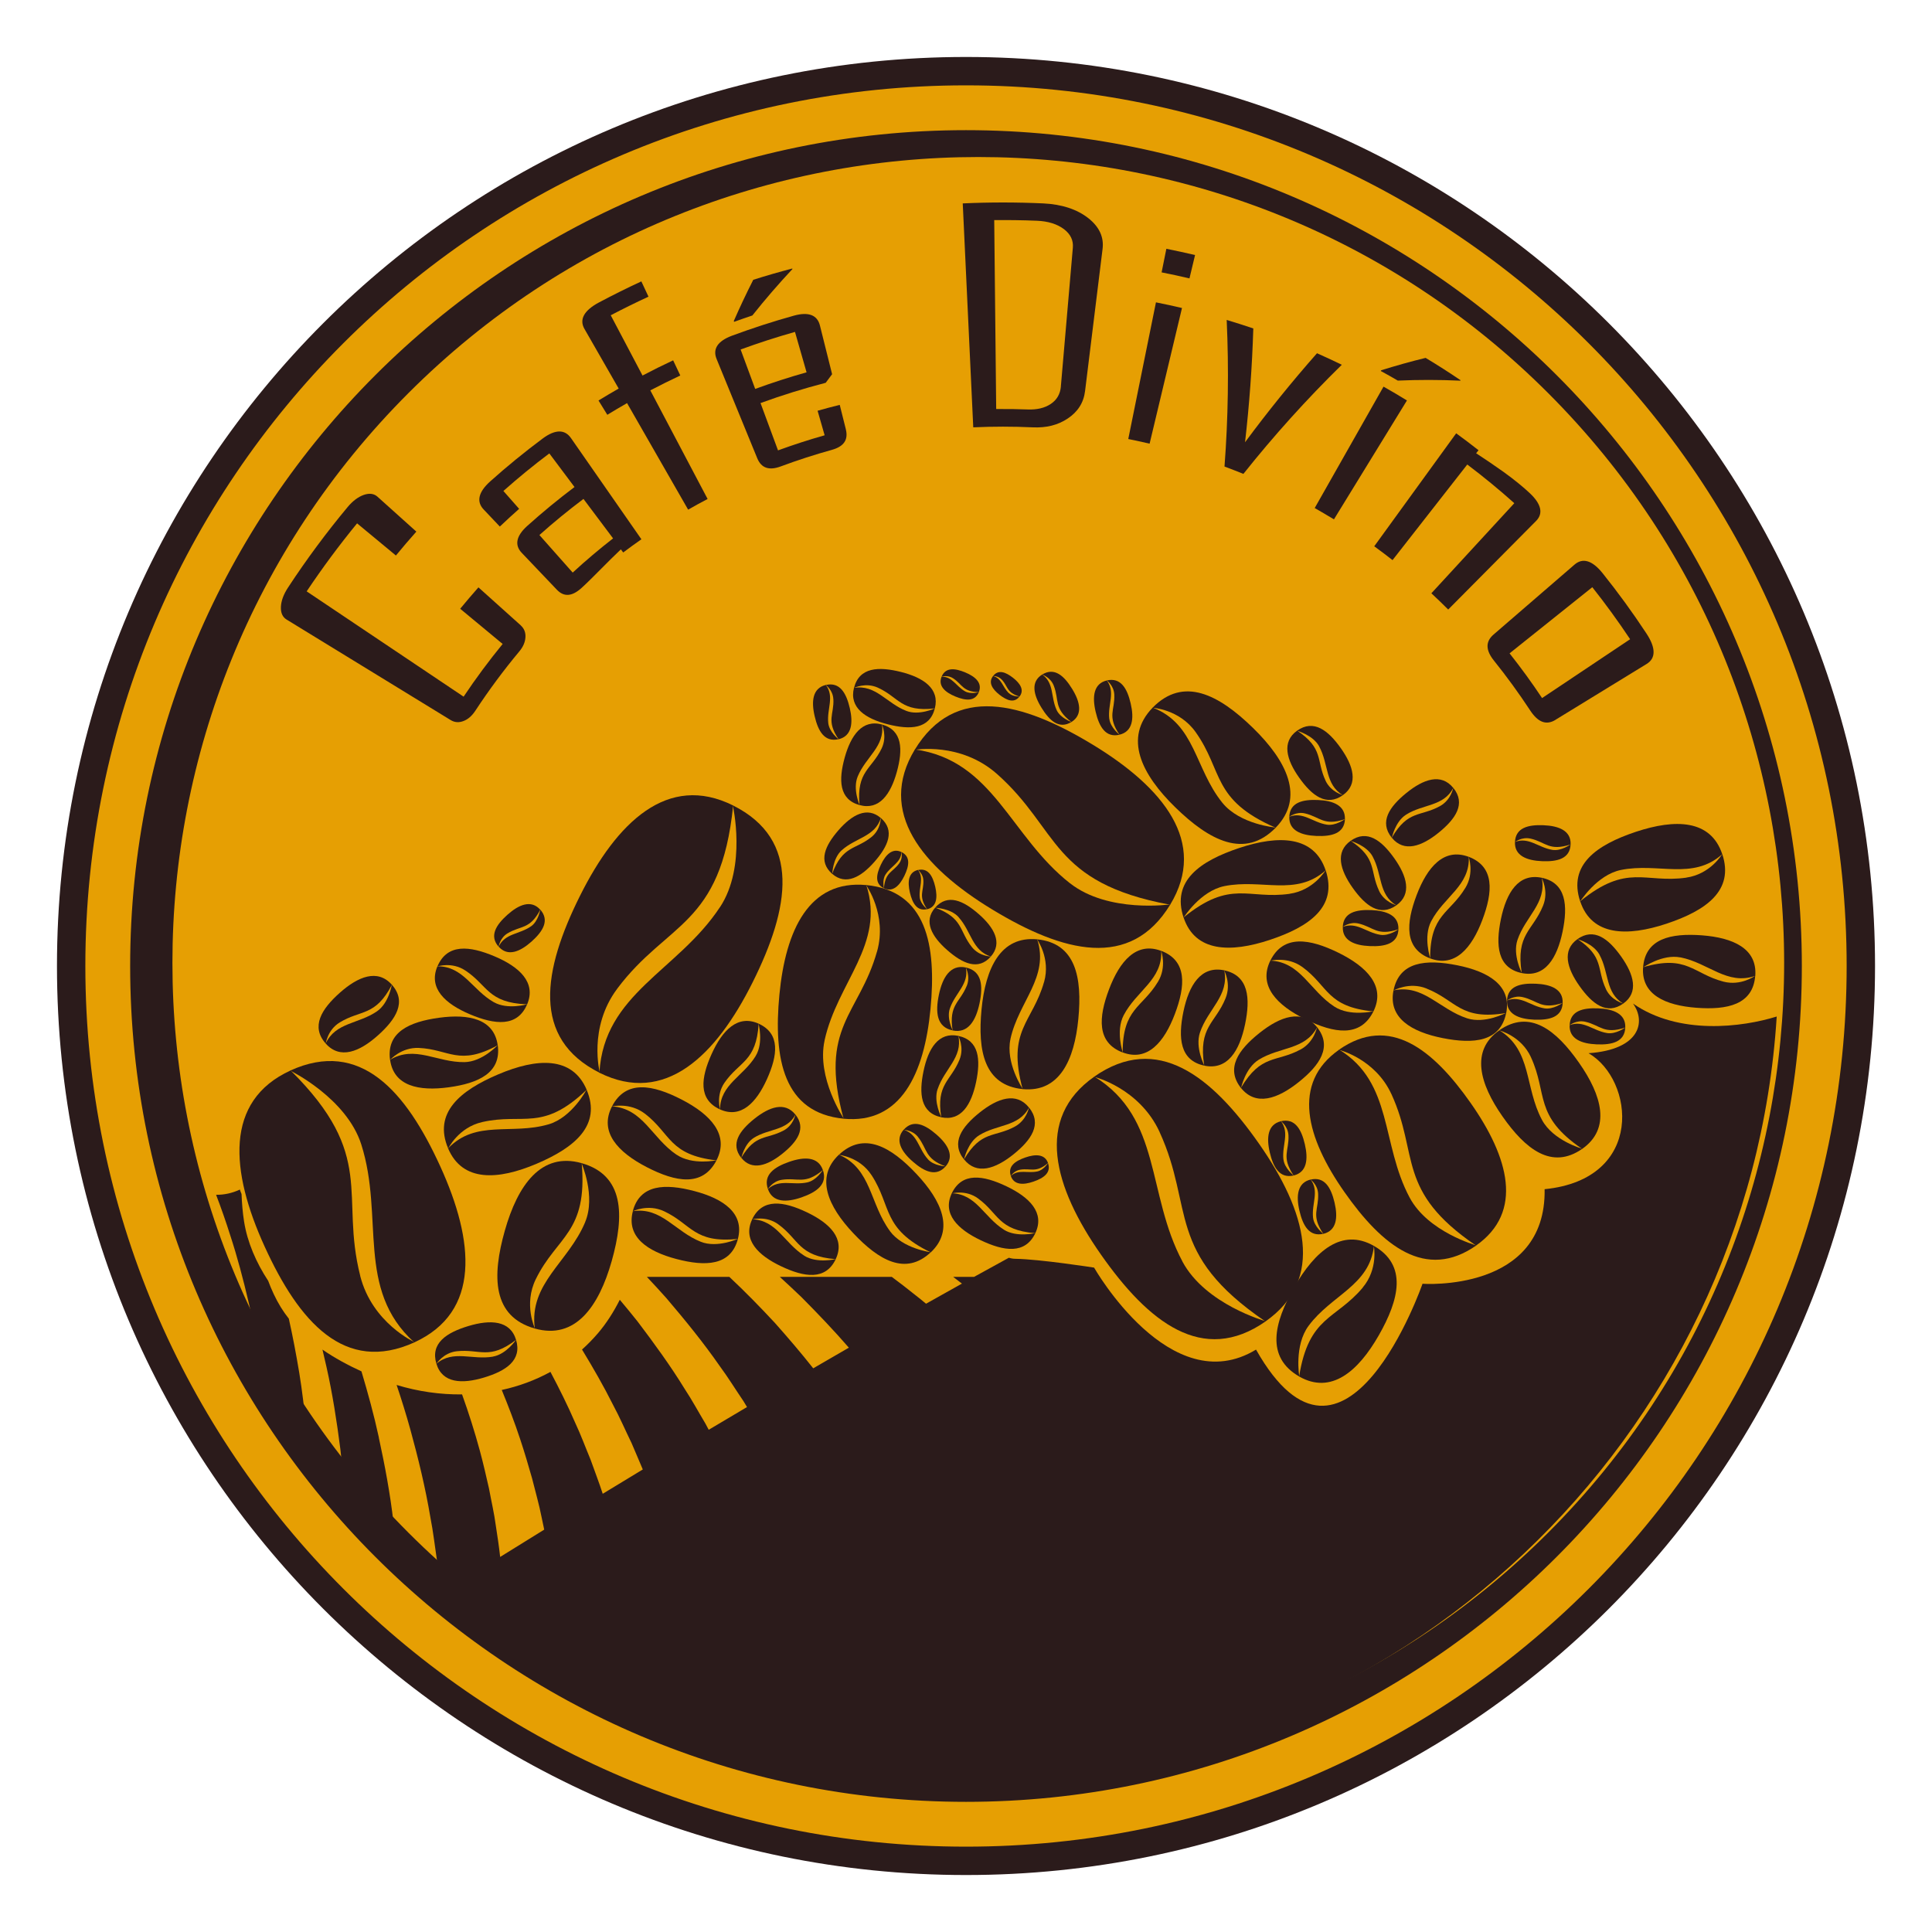
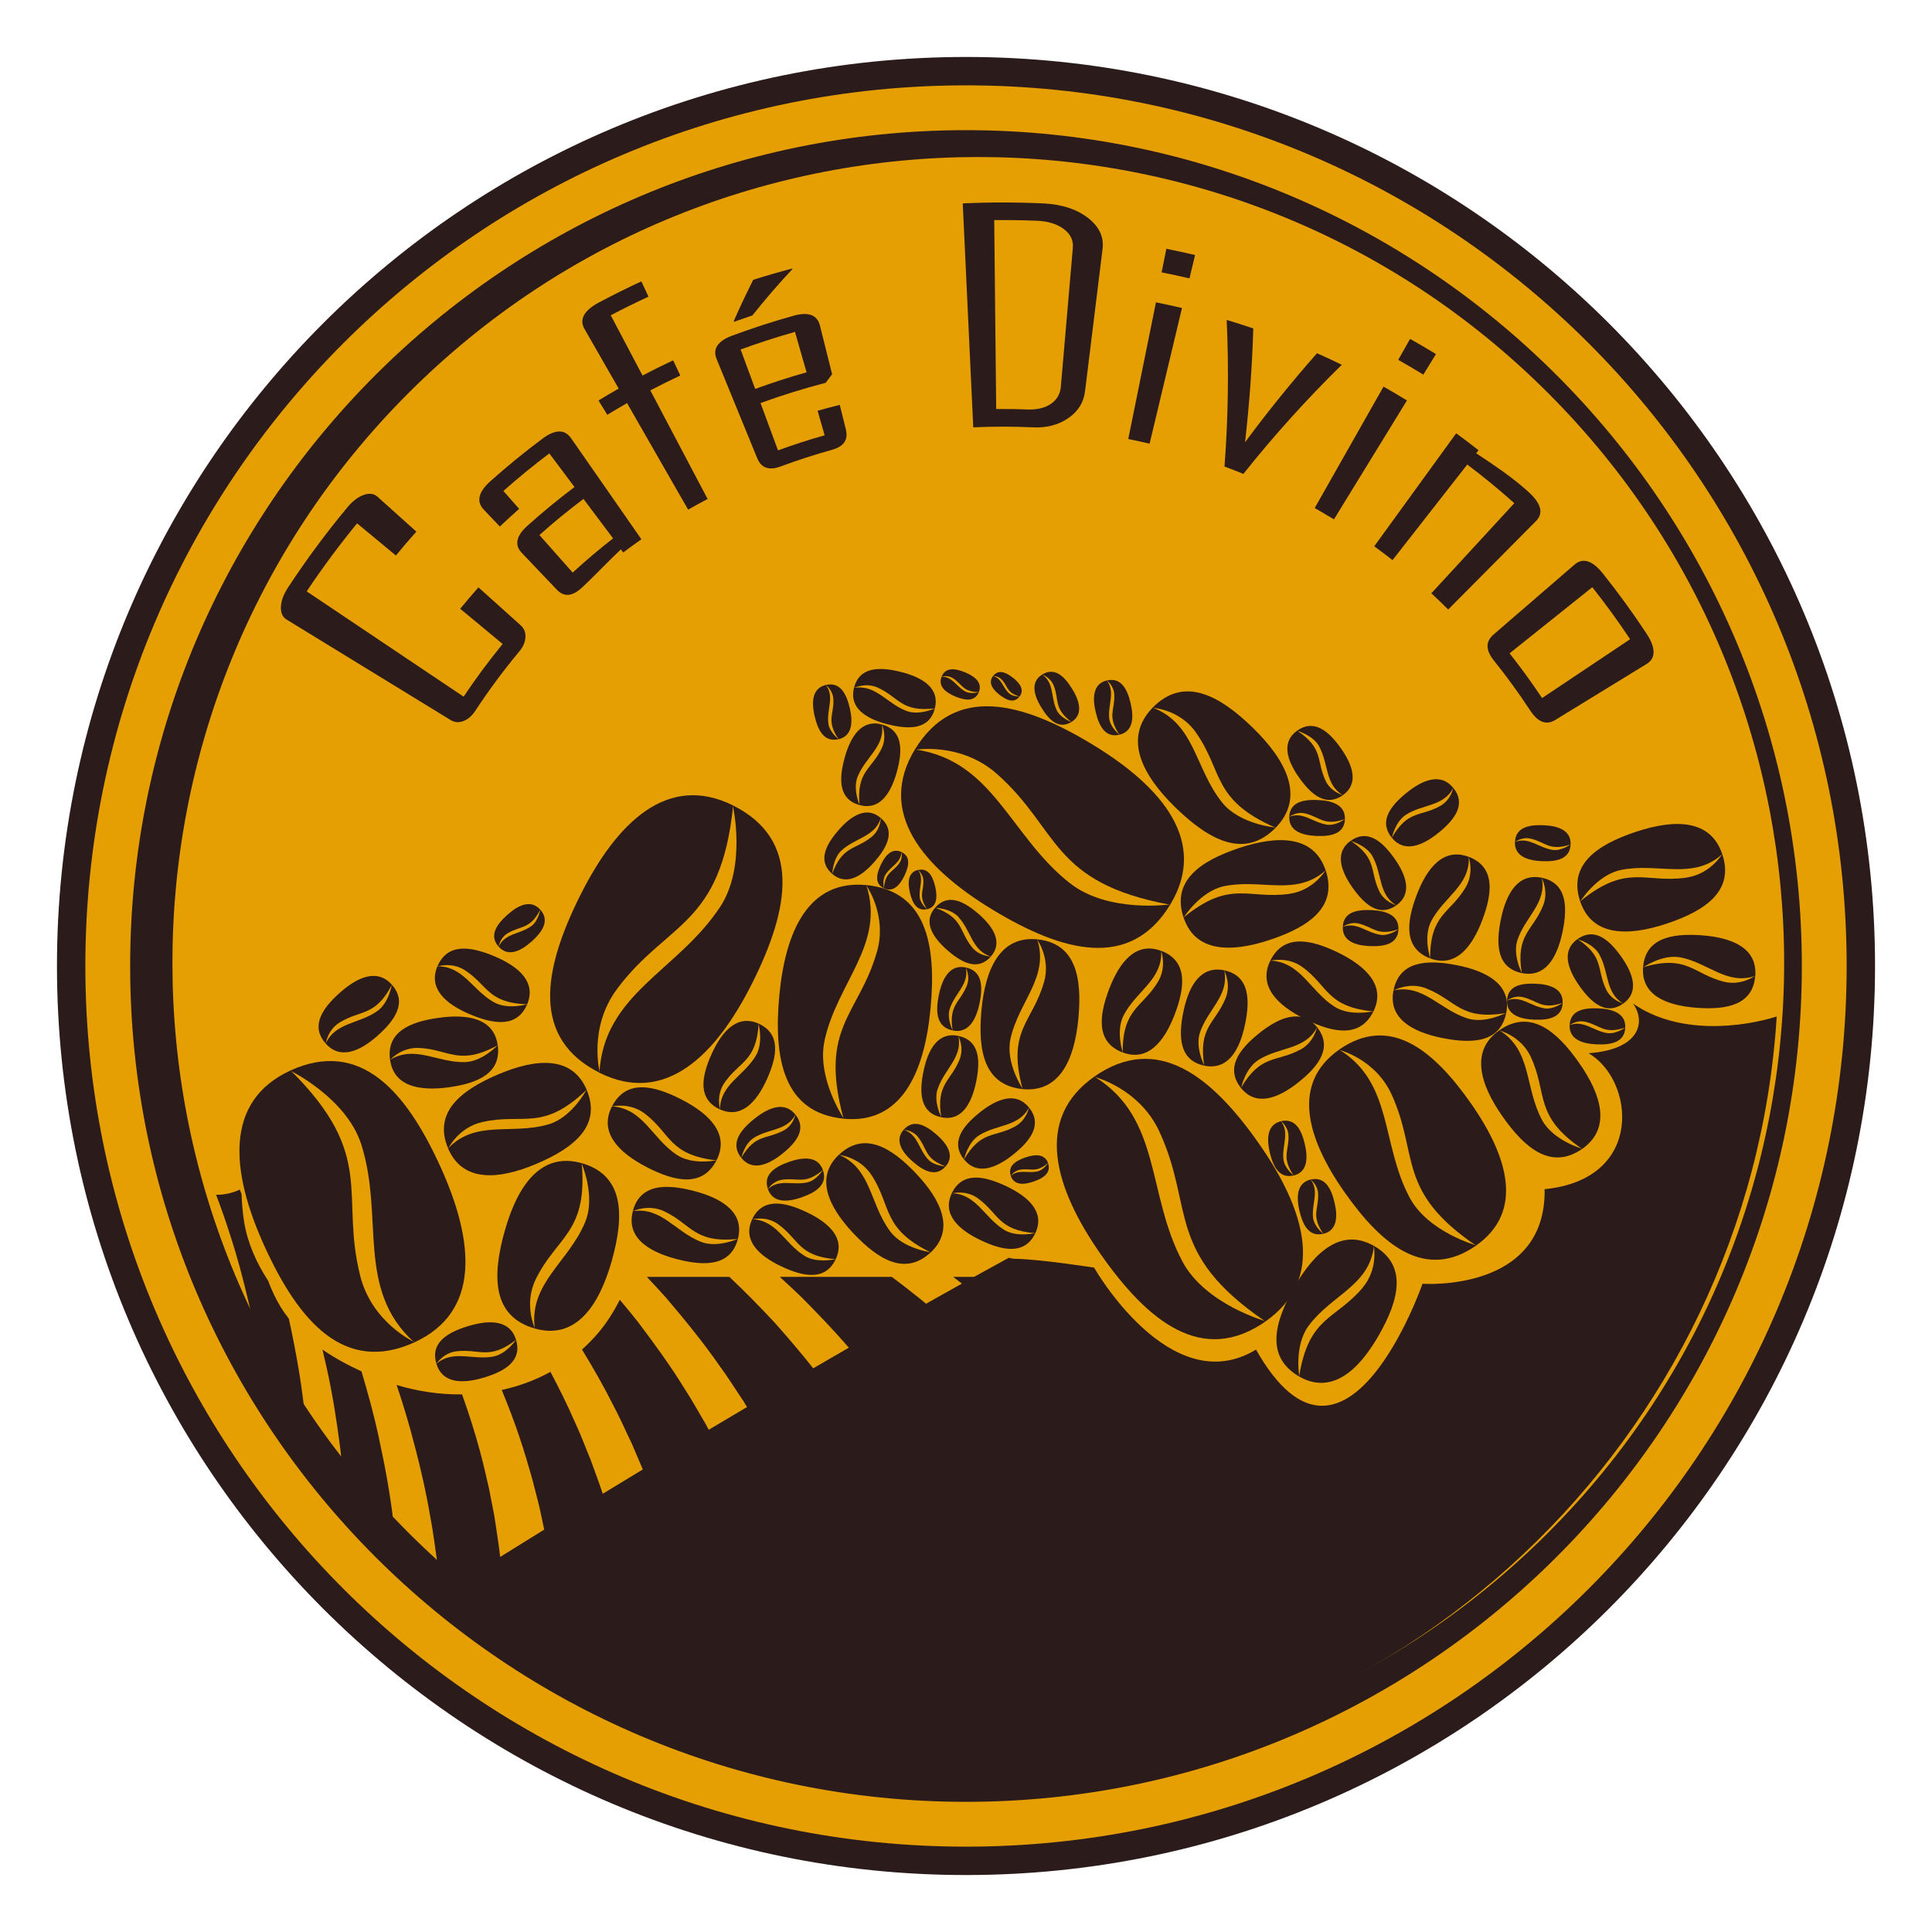
<svg xmlns="http://www.w3.org/2000/svg" id="Capa_1" data-name="Capa 1" viewBox="0 0 362.18 362.18">
  <defs>
    <style>
      .cls-1 {
        fill: #2b1b1b;
      }

      .cls-1, .cls-2 {
        stroke-width: 0px;
      }

      .cls-2 {
        fill: #e69f03;
      }
    </style>
  </defs>
  <g>
    <circle class="cls-1" cx="181.09" cy="181.09" r="170.41" />
    <circle class="cls-2" cx="183.4" cy="180.51" r="151.07" transform="translate(-73.93 182.55) rotate(-45)" />
    <path class="cls-2" d="M181.09,16C89.91,16,16,89.91,16,181.09s73.92,165.09,165.09,165.09,165.09-73.91,165.09-165.09S272.27,16,181.09,16ZM181.09,337.78c-86.4,0-156.69-70.29-156.69-156.69S94.69,24.4,181.09,24.4s156.69,70.29,156.69,156.69-70.29,156.69-156.69,156.69Z" />
    <g>
      <path class="cls-1" d="M54.13,247.18c-.54-.68-1.04-1.39-1.5-2.14-.97-1.59-1.73-3.25-2.36-4.94-2.23-3.39-3.91-7.22-4.52-11.14-.27-1.71-.4-3.43-.47-5.13-.03-.08-.06-.16-.1-.24-.09-.2-.15-.4-.21-.59-1.4.66-2.95,1.01-4.53.98.02,0,.05,0,.07,0,.91,2.37,1.82,4.96,2.7,7.75,1.25,3.81,2.37,8.01,3.42,12.49.69,2.92,1.28,5.97,1.81,9.12,2.71,4.97,5.7,9.77,8.94,14.39-.32-3.55-.73-7.05-1.29-10.44-.58-3.47-1.22-6.85-1.95-10.1Z" />
      <path class="cls-1" d="M36.84,223.25c-.34-.14-.66-.31-.96-.49,1.35,4.69,2.91,9.28,4.69,13.77-.3-1.3-.6-2.58-.93-3.8-.89-3.49-1.85-6.65-2.79-9.48Z" />
      <path class="cls-1" d="M297.79,197.44c8.55,4.9,10.68,23.6-8.23,25.49.33,19.41-22.89,17.73-22.89,17.73,0,0-14.54,41.84-31.21,12.34-16.05,9.76-30.36-15.37-30.36-15.37,0,0-10.15-1.58-14.73-1.65-.45,0-.87-.08-1.24-.2-2.18,1.19-4.35,2.39-6.53,3.59h-3.91c.55.42,1.09.84,1.64,1.26-2.25,1.25-4.5,2.51-6.73,3.77-.7-.58-1.4-1.16-2.12-1.71-1.41-1.14-2.85-2.24-4.3-3.32h-20.99c1.37,1.26,2.74,2.53,4.09,3.83,3.05,3.07,6.04,6.2,8.85,9.44-2.24,1.29-4.47,2.58-6.68,3.87-2.29-2.9-4.72-5.74-7.21-8.54-2.75-2.96-5.58-5.85-8.51-8.6h-15.46c1.23,1.31,2.46,2.64,3.66,3.99,3.51,4.12,6.94,8.33,9.99,12.72,1.59,2.15,2.97,4.41,4.45,6.58.22.37.45.74.67,1.11-2.43,1.43-4.82,2.86-7.18,4.26-.21-.39-.42-.79-.63-1.18-1.28-2.13-2.47-4.35-3.87-6.47-2.66-4.33-5.7-8.51-8.83-12.64-1.09-1.37-2.21-2.74-3.34-4.08-1.16,2.3-2.52,4.43-4.11,6.29-.94,1.09-1.93,2.11-2.97,3.04,2.07,3.41,4.06,6.86,5.82,10.38,1.27,2.35,2.31,4.79,3.46,7.14.7,1.67,1.43,3.31,2.11,4.96-2.57,1.55-5.08,3.08-7.51,4.56-.69-2.12-1.5-4.22-2.27-6.38-.96-2.29-1.82-4.66-2.9-6.95-1.39-3.21-2.97-6.38-4.63-9.52-2.87,1.57-5.94,2.7-9.13,3.39,1.25,3.04,2.42,6.1,3.44,9.18.82,2.46,1.54,4.92,2.24,7.37.61,2.46,1.32,4.88,1.79,7.3.17.78.33,1.56.49,2.33-2.9,1.79-5.66,3.5-8.26,5.12-.21-1.93-.5-3.87-.81-5.85-.3-2.31-.85-4.61-1.28-6.97-.53-2.33-1.07-4.7-1.71-7.07-.96-3.54-2.08-7.07-3.34-10.58-4.11.05-8.26-.55-12.27-1.77h0c.92,2.73,1.79,5.52,2.58,8.37,1.47,5.35,2.81,10.85,3.75,16.44.55,2.78.86,5.6,1.28,8.4.08.83.17,1.65.25,2.48,26.65,23.2,61.45,37.27,99.48,37.27,80.4,0,146.38-62.87,151.38-142.03-6.41,2-18.34,3.56-26.94-2.43,2.46,3.4,1.33,8.64-8.35,9.31Z" />
      <path class="cls-1" d="M71.02,269.47c-.92-4.24-2.06-8.37-3.26-12.39,0,0,0,0,0,0-2.52-1.15-5.01-2.49-7.31-4.08.26,1.09.52,2.2.77,3.32,1.1,4.91,1.91,10.05,2.58,15.31.21,1.74.38,3.5.52,5.27,3.07,3.75,6.31,7.34,9.72,10.78-.08-.74-.16-1.48-.27-2.21-.61-5.39-1.62-10.75-2.76-15.99Z" />
      <g>
        <g>
          <path class="cls-1" d="M134.98,170.05c5.04-7.64,2.39-19.08,2.39-19.08,12.94,6.45,10.64,19.31,3.73,33.16-6.9,13.84-16.45,23.09-28.73,16.97.84-14.86,14.72-19.09,22.6-31.05Z" />
          <path class="cls-1" d="M115.7,185.36c-5.49,7.33-3.25,15.77-3.25,15.77-12.94-6.45-10.64-19.32-3.74-33.16,6.9-13.84,16.45-23.09,28.73-16.97-2.3,22.68-12.33,21.79-21.74,34.35Z" />
        </g>
        <g>
          <path class="cls-1" d="M67.73,214.55c-2.78-8.72-13.33-13.85-13.33-13.85,13.16-6.01,21.71,3.87,28.13,17.94,6.42,14.07,7.62,27.31-4.87,33.01-11.03-9.99-5.59-23.45-9.93-37.1Z" />
          <path class="cls-1" d="M67.52,239.17c2.25,8.87,10.22,12.45,10.22,12.45-13.16,6.01-21.71-3.87-28.13-17.94-6.42-14.07-7.62-27.31,4.87-33.01,16.19,16.05,9.2,23.28,13.05,38.5Z" />
        </g>
        <g>
          <path class="cls-1" d="M102.81,210.78c4.43-1.28,7.15-6.52,7.15-6.52,2.85,6.7-2.24,10.88-9.41,13.92-7.17,3.04-13.85,3.46-16.55-2.9,5.18-5.42,11.88-2.49,18.81-4.5Z" />
          <path class="cls-1" d="M90.42,210.34c-4.5,1.01-6.4,4.97-6.4,4.97-2.85-6.7,2.24-10.88,9.41-13.92,7.17-3.04,13.85-3.46,16.55,2.9-8.3,7.93-11.85,4.31-19.56,6.05Z" />
        </g>
        <g>
          <path class="cls-1" d="M109.7,229.08c2.03-4.86-.69-11.04-.69-11.04,8.01,2.26,8.08,9.78,5.67,18.34-2.42,8.56-6.82,14.82-14.42,12.67-1.12-8.49,6.28-12.37,9.45-19.97Z" />
          <path class="cls-1" d="M100.44,239.8c-2.32,4.73-.15,9.26-.15,9.26-8.01-2.26-8.08-9.78-5.66-18.34,2.42-8.56,6.82-14.82,14.42-12.67,1.13,13.07-4.63,13.64-8.61,21.75Z" />
        </g>
        <g>
          <path class="cls-1" d="M87.08,199.11c3.33-.05,6.23-3.19,6.23-3.19.71,5.21-3.63,7.15-9.2,7.91-5.58.76-10.31-.22-10.98-5.16,4.64-2.79,8.75.52,13.96.44Z" />
          <path class="cls-1" d="M78.53,196.45c-3.33-.15-5.41,2.25-5.41,2.25-.71-5.21,3.63-7.15,9.2-7.91,5.57-.76,10.31.22,10.98,5.16-7.29,3.95-9.08.76-14.78.5Z" />
        </g>
        <g>
          <path class="cls-1" d="M126.83,216.46c2.98,2.03,7.49,1.05,7.49,1.05-2.61,5.06-7.66,4.08-13.07,1.29-5.41-2.79-9-6.6-6.52-11.4,5.84.41,7.43,5.9,12.09,9.07Z" />
          <path class="cls-1" d="M120.91,208.79c-2.85-2.2-6.19-1.37-6.19-1.37,2.61-5.06,7.66-4.08,13.07-1.29,5.41,2.79,9,6.6,6.52,11.4-8.92-1.03-8.51-4.97-13.4-8.75Z" />
        </g>
        <g>
          <path class="cls-1" d="M131.37,232.79c3.09,1.23,6.97-.56,6.97-.56-1.34,5.09-6.09,5.22-11.53,3.79-5.44-1.43-9.44-4.14-8.17-8.97,5.35-.81,7.89,3.82,12.74,5.74Z" />
          <path class="cls-1" d="M124.48,227.06c-3.02-1.41-5.86.01-5.86.01,1.34-5.09,6.09-5.22,11.53-3.79,5.44,1.43,9.44,4.14,8.18,8.97-8.25.86-8.68-2.77-13.85-5.19Z" />
        </g>
        <g>
          <path class="cls-1" d="M92.42,254.31c2.51-.44,4.32-3.15,4.32-3.15,1.16,3.85-1.89,5.84-6.01,7.08-4.12,1.24-7.82,1.07-8.92-2.59,3.17-2.66,6.68-.65,10.61-1.33Z" />
          <path class="cls-1" d="M85.63,253.31c-2.53.28-3.82,2.35-3.82,2.35-1.16-3.86,1.89-5.84,6.01-7.08,4.12-1.24,7.82-1.07,8.92,2.59-5.04,3.86-6.77,1.66-11.11,2.14Z" />
        </g>
        <g>
          <path class="cls-1" d="M150.76,235.4c2.4,1.51,5.92.63,5.92.63-1.92,4.05-5.92,3.41-10.25,1.35-4.33-2.06-7.25-4.96-5.42-8.81,4.61.17,6,4.45,9.75,6.82Z" />
          <path class="cls-1" d="M145.9,229.51c-2.3-1.66-4.91-.91-4.91-.91,1.93-4.05,5.92-3.41,10.25-1.35,4.33,2.06,7.25,4.96,5.42,8.8-7.04-.58-6.82-3.69-10.77-6.54Z" />
        </g>
        <g>
          <path class="cls-1" d="M188.18,230.52c2.4,1.51,5.92.63,5.92.63-1.92,4.05-5.92,3.41-10.25,1.35-4.33-2.06-7.25-4.96-5.42-8.81,4.61.17,6,4.45,9.75,6.82Z" />
          <path class="cls-1" d="M183.32,224.64c-2.3-1.66-4.91-.91-4.91-.91,1.93-4.05,5.92-3.41,10.25-1.35,4.33,2.06,7.25,4.96,5.42,8.8-7.04-.58-6.82-3.69-10.77-6.54Z" />
        </g>
        <g>
          <path class="cls-1" d="M151.33,221.66c1.74-.38,2.93-2.33,2.93-2.33.92,2.66-1.15,4.14-3.99,5.13-2.84.99-5.43.98-6.31-1.55,2.14-1.96,4.65-.66,7.37-1.25Z" />
          <path class="cls-1" d="M146.56,221.17c-1.76.27-2.6,1.75-2.6,1.75-.92-2.66,1.15-4.14,3.99-5.12,2.84-.99,5.43-.98,6.31,1.54-3.41,2.84-4.68,1.36-7.7,1.83Z" />
        </g>
        <g>
          <path class="cls-1" d="M194.48,219.6c1.18-.26,1.98-1.57,1.98-1.57.63,1.8-.77,2.8-2.7,3.47-1.92.67-3.67.66-4.27-1.05,1.44-1.32,3.14-.44,4.98-.85Z" />
          <path class="cls-1" d="M191.26,219.27c-1.19.19-1.76,1.19-1.76,1.19-.62-1.8.77-2.8,2.7-3.47,1.92-.67,3.67-.66,4.27,1.04-2.3,1.92-3.17.92-5.21,1.24Z" />
        </g>
        <g>
          <path class="cls-1" d="M99.54,173.66c1.4-.97,1.74-3.14,1.74-3.14,1.79,2.02.5,4.08-1.65,6-2.16,1.92-4.45,2.86-6.15.94,1.18-2.51,3.87-2.28,6.07-3.81Z" />
          <path class="cls-1" d="M95.14,174.97c-1.46.89-1.66,2.51-1.66,2.51-1.79-2.02-.5-4.08,1.65-6,2.15-1.92,4.45-2.86,6.15-.94-1.97,3.77-3.65,2.92-6.15,4.44Z" />
        </g>
        <g>
          <path class="cls-1" d="M141.68,197.92c1.49-2.47.51-6.03.51-6.03,4.15,1.87,3.59,5.94,1.6,10.38-2,4.44-4.88,7.47-8.82,5.7.07-4.69,4.39-6.19,6.72-10.05Z" />
          <path class="cls-1" d="M135.81,202.98c-1.63,2.38-.82,5-.82,5-4.15-1.87-3.59-5.94-1.59-10.38,2-4.44,4.88-7.47,8.82-5.7-.44,7.16-3.6,7.01-6.41,11.08Z" />
        </g>
        <g>
          <path class="cls-1" d="M70.69,189.57c2.23-1.55,2.76-4.98,2.76-4.98,2.85,3.2.8,6.48-2.63,9.53-3.42,3.05-7.07,4.54-9.77,1.5,1.87-3.99,6.15-3.63,9.64-6.05Z" />
          <path class="cls-1" d="M63.7,191.66c-2.32,1.41-2.63,3.98-2.63,3.98-2.85-3.2-.8-6.48,2.63-9.53,3.42-3.04,7.07-4.54,9.77-1.5-3.13,5.98-5.79,4.63-9.77,7.05Z" />
        </g>
        <g>
          <path class="cls-1" d="M166.83,230.79c2.44,3.3,7.66,3.96,7.66,3.96-4.72,4.45-9.78,1.48-14.53-3.57-4.76-5.05-7.17-10.5-2.69-14.72,6.12,2.65,5.75,9.16,9.57,14.33Z" />
          <path class="cls-1" d="M163.38,220.3c-2.23-3.45-6.13-3.81-6.13-3.81,4.72-4.45,9.78-1.49,14.54,3.57,4.76,5.05,7.17,10.5,2.69,14.72-9.19-4.48-7.26-8.57-11.09-14.48Z" />
        </g>
        <g>
          <path class="cls-1" d="M92.57,187.87c2.59,1.48,6.25.39,6.25.39-1.83,4.34-6.06,3.85-10.71,1.89-4.64-1.96-7.85-4.88-6.11-9,4.85-.03,6.51,4.4,10.56,6.72Z" />
          <path class="cls-1" d="M87.19,181.91c-2.49-1.64-5.19-.74-5.19-.74,1.84-4.34,6.06-3.86,10.71-1.89,4.64,1.96,7.85,4.88,6.11,9-7.42-.29-7.34-3.56-11.62-6.37Z" />
        </g>
      </g>
      <g>
        <g>
          <path class="cls-1" d="M221.66,236.49c4.32,8.07,15.63,11.2,15.63,11.2-11.84,8.3-22.05.14-30.92-12.53-8.87-12.67-12.46-25.47-1.21-33.34,12.66,7.82,9.76,22.04,16.51,34.67Z" />
          <path class="cls-1" d="M217.4,212.24c-3.82-8.32-12.31-10.38-12.31-10.38,11.84-8.3,22.05-.14,30.92,12.53,8.87,12.67,12.45,25.47,1.21,33.34-18.84-12.84-13.28-21.22-19.83-35.49Z" />
        </g>
        <g>
          <path class="cls-1" d="M264.26,224.51c3.45,6.46,12.5,8.96,12.5,8.96-9.48,6.64-17.64.11-24.74-10.02-7.1-10.13-9.97-20.38-.97-26.68,10.13,6.25,7.81,17.64,13.21,27.74Z" />
          <path class="cls-1" d="M260.84,205.11c-3.06-6.66-9.85-8.31-9.85-8.31,9.48-6.64,17.64-.11,24.74,10.02,7.1,10.13,9.96,20.38.97,26.68-15.07-10.27-10.62-16.98-15.86-28.4Z" />
        </g>
        <g>
          <path class="cls-1" d="M289.06,209.93c2.09,3.91,7.57,5.42,7.57,5.42-5.74,4.02-10.68.07-14.97-6.07-4.3-6.13-6.03-12.33-.59-16.14,6.13,3.79,4.72,10.67,7.99,16.79Z" />
          <path class="cls-1" d="M287,198.19c-1.85-4.03-5.96-5.03-5.96-5.03,5.74-4.02,10.68-.07,14.97,6.07,4.3,6.13,6.03,12.33.59,16.15-9.12-6.22-6.43-10.28-9.6-17.18Z" />
        </g>
        <g>
          <path class="cls-1" d="M200.59,165.58c7.2,5.65,18.81,3.96,18.81,3.96-7.5,12.36-20.13,9-33.35.98-13.22-8.02-21.66-18.3-14.54-30.03,14.73,2.06,17.81,16.25,29.07,25.09Z" />
          <path class="cls-1" d="M186.92,145.11c-6.85-6.08-15.45-4.54-15.45-4.54,7.5-12.37,20.13-9.01,33.35-.99,13.22,8.02,21.66,18.3,14.54,30.03-22.42-4.17-20.7-14.08-32.44-24.5Z" />
        </g>
        <g>
          <path class="cls-1" d="M189.43,194.77c-.99,4.5,2.32,9.4,2.32,9.4-7.25-.7-8.49-7.16-7.75-14.91.74-7.75,3.56-13.83,10.44-13.17,2.29,7.13-3.47,11.63-5.02,18.68Z" />
          <path class="cls-1" d="M195.73,184.09c1.26-4.43-1.32-8-1.32-8,7.25.7,8.49,7.16,7.74,14.91-.74,7.75-3.56,13.83-10.44,13.17-3.02-11.08,1.86-12.47,4.01-20.08Z" />
        </g>
        <g>
          <path class="cls-1" d="M154.58,195.05c-1.54,7.03,3.62,14.67,3.62,14.67-11.31-1.08-13.25-11.17-12.09-23.26,1.16-12.1,5.55-21.57,16.29-20.54,3.58,11.13-5.42,18.15-7.83,29.14Z" />
          <path class="cls-1" d="M164.41,178.39c1.96-6.92-2.06-12.48-2.06-12.48,11.31,1.09,13.25,11.17,12.08,23.27-1.16,12.1-5.55,21.57-16.29,20.54-4.71-17.28,2.9-19.46,6.26-31.32Z" />
        </g>
        <g>
          <path class="cls-1" d="M245.32,248.53c-2.75,3.7-1.75,9.52-1.75,9.52-6.32-3.62-4.79-10.02-.93-16.78,3.87-6.76,8.93-11.14,14.93-7.7-.85,7.44-7.95,9.17-12.25,14.96Z" />
          <path class="cls-1" d="M255.45,241.38c2.97-3.52,2.09-7.83,2.09-7.83,6.32,3.61,4.79,10.02.93,16.78-3.87,6.76-8.93,11.14-14.93,7.71,1.81-11.34,6.82-10.6,11.92-16.65Z" />
        </g>
        <g>
          <path class="cls-1" d="M229.14,150.48c3.31,4.1,10.03,4.66,10.03,4.66-5.81,5.96-12.45,2.44-18.82-3.77-6.38-6.21-9.77-13.06-4.26-18.72,7.99,3.06,7.88,11.42,13.05,17.83Z" />
          <path class="cls-1" d="M224.13,137.23c-3.05-4.29-8.07-4.55-8.07-4.55,5.81-5.96,12.45-2.44,18.82,3.77,6.37,6.21,9.77,13.06,4.26,18.72-12.03-5.24-9.78-10.58-15.01-17.94Z" />
        </g>
        <g>
          <path class="cls-1" d="M210.65,190.32c-1.54,2.95-.17,6.99-.17,6.99-4.92-1.86-4.56-6.6-2.57-11.86,1.99-5.26,5.11-8.96,9.78-7.19.24,5.41-4.63,7.45-7.04,12.06Z" />
          <path class="cls-1" d="M217.07,184.07c1.72-2.85.6-5.83.6-5.83,4.92,1.86,4.56,6.6,2.57,11.86-1.99,5.26-5.11,8.96-9.78,7.19,0-8.29,3.66-8.34,6.61-13.23Z" />
        </g>
        <g>
          <path class="cls-1" d="M229.5,166.12c-4.49.92-7.62,5.9-7.62,5.9-2.29-6.88,3.09-10.61,10.45-13.06,7.36-2.44,14.01-2.33,16.18,4.2-5.57,4.96-11.98,1.53-19.02,2.96Z" />
          <path class="cls-1" d="M241.76,167.55c4.54-.64,6.75-4.42,6.75-4.42,2.29,6.88-3.09,10.61-10.45,13.06-7.35,2.44-14.02,2.33-16.18-4.2,8.87-7.21,12.1-3.33,19.88-4.43Z" />
        </g>
        <g>
          <path class="cls-1" d="M303.85,163.09c-4.49.92-7.62,5.9-7.62,5.9-2.29-6.88,3.09-10.61,10.45-13.06,7.36-2.44,14.01-2.33,16.18,4.2-5.57,4.96-11.98,1.53-19.02,2.96Z" />
          <path class="cls-1" d="M316.11,164.52c4.54-.64,6.75-4.42,6.75-4.42,2.29,6.88-3.09,10.61-10.45,13.06-7.35,2.44-14.02,2.33-16.18-4.2,8.87-7.21,12.1-3.33,19.88-4.43Z" />
        </g>
        <g>
          <path class="cls-1" d="M247.3,139.92c-1.16-2.13-4.16-2.93-4.16-2.93,3.12-2.22,5.84-.08,8.21,3.26,2.37,3.34,3.35,6.72.38,8.82-3.37-2.04-2.62-5.82-4.44-9.15Z" />
          <path class="cls-1" d="M248.48,146.33c1.03,2.19,3.28,2.72,3.28,2.72-3.12,2.22-5.84.08-8.21-3.26-2.37-3.34-3.34-6.72-.38-8.82,5.01,3.36,3.55,5.59,5.32,9.36Z" />
        </g>
        <g>
          <path class="cls-1" d="M160.79,145.56c-.98,2.37.36,5.37.36,5.37-3.9-1.08-3.95-4.74-2.8-8.91,1.16-4.17,3.29-7.22,6.99-6.2.56,4.13-3.02,6.03-4.55,9.74Z" />
          <path class="cls-1" d="M165.27,140.32c1.12-2.31.05-4.51.05-4.51,3.9,1.08,3.95,4.74,2.8,8.91-1.16,4.17-3.28,7.22-6.99,6.2-.58-6.36,2.22-6.64,4.14-10.6Z" />
        </g>
        <g>
          <path class="cls-1" d="M175.77,204.15c-.82,2.41.71,5.3.71,5.3-3.94-.82-4.23-4.45-3.35-8.66.88-4.22,2.79-7.38,6.53-6.6.83,4.06-2.61,6.18-3.88,9.96Z" />
          <path class="cls-1" d="M179.87,198.66c.96-2.36-.24-4.47-.24-4.47,3.94.82,4.23,4.45,3.35,8.66-.88,4.21-2.79,7.38-6.53,6.6-.99-6.27,1.77-6.74,3.42-10.79Z" />
        </g>
        <g>
          <path class="cls-1" d="M178.06,189.07c-.63,1.87.54,4.1.54,4.1-3.05-.63-3.27-3.44-2.59-6.7.68-3.26,2.16-5.71,5.05-5.1.64,3.14-2.02,4.78-3,7.7Z" />
          <path class="cls-1" d="M181.23,184.83c.74-1.83-.19-3.46-.19-3.46,3.05.63,3.27,3.44,2.59,6.7-.68,3.26-2.16,5.71-5.05,5.1-.76-4.85,1.37-5.21,2.64-8.34Z" />
        </g>
        <g>
          <path class="cls-1" d="M183.56,212.82c-2.17,1.34-2.84,4.54-2.84,4.54-2.51-3.15-.42-6.12,2.94-8.81,3.36-2.68,6.86-3.9,9.24-.92-1.95,3.65-5.95,3.09-9.34,5.19Z" />
          <path class="cls-1" d="M190.23,211.21c2.24-1.21,2.67-3.6,2.67-3.6,2.51,3.14.42,6.12-2.94,8.81-3.36,2.69-6.86,3.9-9.24.92,3.24-5.46,5.66-4.06,9.51-6.13Z" />
        </g>
        <g>
          <path class="cls-1" d="M179.72,171.94c-1.52-1.69-4.43-1.77-4.43-1.77,2.36-2.7,5.3-1.34,8.19,1.19,2.89,2.53,4.51,5.4,2.26,7.96-3.51-1.13-3.65-4.73-6.03-7.37Z" />
          <path class="cls-1" d="M182.18,177.53c1.41,1.78,3.58,1.77,3.58,1.77-2.36,2.7-5.3,1.34-8.19-1.19-2.89-2.53-4.51-5.4-2.26-7.96,5.3,1.98,4.45,4.33,6.87,7.38Z" />
        </g>
        <g>
          <path class="cls-1" d="M157.78,159.4c-1.68,1.52-1.76,4.43-1.76,4.43-2.71-2.35-1.35-5.3,1.16-8.19,2.52-2.89,5.39-4.52,7.95-2.28-1.13,3.51-4.72,3.67-7.36,6.05Z" />
          <path class="cls-1" d="M163.36,156.92c1.77-1.42,1.76-3.58,1.76-3.58,2.71,2.36,1.35,5.3-1.17,8.19-2.52,2.89-5.38,4.52-7.95,2.28,1.96-5.3,4.32-4.46,7.36-6.89Z" />
        </g>
        <g>
          <path class="cls-1" d="M141.34,213.29c-1.81,1.11-2.37,3.78-2.37,3.78-2.09-2.62-.35-5.1,2.45-7.34,2.8-2.24,5.72-3.26,7.7-.77-1.63,3.04-4.96,2.58-7.79,4.33Z" />
          <path class="cls-1" d="M146.89,211.94c1.87-1.01,2.22-3,2.22-3,2.09,2.62.35,5.1-2.45,7.34-2.8,2.24-5.72,3.25-7.7.76,2.7-4.55,4.72-3.38,7.93-5.11Z" />
        </g>
        <g>
          <path class="cls-1" d="M240.6,217.34c.19,1.7,1.93,3.02,1.93,3.02-2.63.61-3.83-1.51-4.49-4.31-.66-2.81-.39-5.27,2.1-5.86,1.65,2.23.16,4.49.45,7.15Z" />
          <path class="cls-1" d="M241.54,212.84c-.08-1.7-1.41-2.65-1.41-2.65,2.63-.61,3.83,1.51,4.48,4.31.66,2.81.39,5.27-2.1,5.86-2.37-3.53-.82-4.6-.97-7.52Z" />
        </g>
        <g>
          <path class="cls-1" d="M207.95,134.71c.19,1.7,1.93,3.02,1.93,3.02-2.63.62-3.83-1.51-4.49-4.31-.66-2.81-.39-5.27,2.1-5.86,1.65,2.23.16,4.49.45,7.15Z" />
          <path class="cls-1" d="M208.89,130.21c-.08-1.71-1.41-2.65-1.41-2.65,2.63-.61,3.83,1.51,4.48,4.31.66,2.81.39,5.27-2.1,5.86-2.37-3.53-.83-4.59-.97-7.52Z" />
        </g>
        <g>
          <path class="cls-1" d="M248.7,154.59c1.68.28,3.43-1.04,3.43-1.04-.11,2.7-2.48,3.28-5.36,3.16-2.88-.12-5.18-1.04-5.07-3.6,2.59-.99,4.37,1.05,7.01,1.48Z" />
          <path class="cls-1" d="M244.62,152.48c-1.67-.38-2.93.65-2.93.65.12-2.7,2.48-3.28,5.36-3.16,2.88.12,5.18,1.04,5.07,3.6-4.04,1.33-4.65-.44-7.5-1.09Z" />
        </g>
        <g>
          <path class="cls-1" d="M257.33,160.57c-1.16-2.13-4.16-2.93-4.16-2.93,3.12-2.22,5.84-.08,8.21,3.26,2.37,3.34,3.35,6.72.38,8.82-3.37-2.04-2.62-5.82-4.44-9.15Z" />
          <path class="cls-1" d="M258.51,166.98c1.03,2.19,3.28,2.72,3.28,2.72-3.12,2.22-5.84.08-8.21-3.26-2.37-3.34-3.34-6.72-.38-8.82,5.01,3.36,3.55,5.59,5.32,9.36Z" />
        </g>
        <g>
          <path class="cls-1" d="M258.73,175.24c1.68.28,3.43-1.04,3.43-1.04-.11,2.7-2.48,3.28-5.36,3.16-2.88-.12-5.18-1.04-5.07-3.6,2.59-.99,4.37,1.05,7.01,1.48Z" />
          <path class="cls-1" d="M254.65,173.12c-1.67-.38-2.93.65-2.93.65.12-2.7,2.48-3.28,5.36-3.16,2.88.12,5.18,1.04,5.07,3.6-4.04,1.33-4.65-.44-7.5-1.09Z" />
        </g>
        <g>
          <path class="cls-1" d="M299.86,178.99c-1.16-2.13-4.16-2.93-4.16-2.93,3.12-2.22,5.84-.08,8.21,3.26,2.37,3.34,3.35,6.72.38,8.82-3.37-2.04-2.62-5.82-4.44-9.15Z" />
          <path class="cls-1" d="M301.04,185.4c1.03,2.19,3.28,2.72,3.28,2.72-3.12,2.22-5.84.08-8.21-3.26-2.37-3.34-3.34-6.72-.38-8.82,5.01,3.36,3.55,5.59,5.32,9.36Z" />
        </g>
        <g>
          <path class="cls-1" d="M315.01,179.48c-3.38-.67-6.99,1.88-6.99,1.88.41-5.43,5.22-6.45,11.03-6.02,5.8.44,10.39,2.45,10,7.6-5.3,1.82-8.74-2.42-14.03-3.47Z" />
          <path class="cls-1" d="M323.08,184.02c3.33.87,5.96-1.11,5.96-1.11-.41,5.43-5.22,6.45-11.03,6.01-5.8-.44-10.38-2.45-9.99-7.6,8.23-2.42,9.35,1.2,15.06,2.7Z" />
        </g>
        <g>
          <path class="cls-1" d="M301.25,193.66c1.68.28,3.43-1.04,3.43-1.04-.11,2.7-2.48,3.28-5.36,3.16-2.88-.12-5.18-1.04-5.07-3.6,2.59-.99,4.37,1.05,7.01,1.48Z" />
          <path class="cls-1" d="M297.18,191.54c-1.67-.38-2.93.65-2.93.65.12-2.7,2.48-3.28,5.36-3.16,2.88.12,5.18,1.04,5.07,3.6-4.04,1.33-4.65-.44-7.5-1.09Z" />
        </g>
        <g>
          <path class="cls-1" d="M291,159.32c1.68.28,3.43-1.04,3.43-1.04-.11,2.7-2.48,3.28-5.36,3.16-2.88-.12-5.18-1.04-5.07-3.6,2.59-.99,4.37,1.05,7.01,1.48Z" />
          <path class="cls-1" d="M286.93,157.21c-1.67-.38-2.93.65-2.93.65.12-2.7,2.48-3.28,5.36-3.16,2.88.12,5.18,1.04,5.07,3.6-4.04,1.33-4.65-.44-7.5-1.09Z" />
        </g>
        <g>
          <path class="cls-1" d="M289.52,189.03c1.68.28,3.43-1.04,3.43-1.04-.11,2.7-2.48,3.28-5.36,3.16-2.88-.12-5.18-1.04-5.07-3.6,2.59-.99,4.37,1.05,7.01,1.48Z" />
          <path class="cls-1" d="M285.44,186.92c-1.67-.38-2.93.65-2.93.65.12-2.7,2.48-3.28,5.36-3.16,2.88.12,5.18,1.04,5.07,3.6-4.04,1.33-4.65-.44-7.5-1.09Z" />
        </g>
        <g>
          <path class="cls-1" d="M198.07,133.09c.71,1.55,2.79,2.25,2.79,2.25-2.3,1.42-4.11-.21-5.62-2.67-1.52-2.45-2.04-4.87.13-6.22,2.27,1.59,1.58,4.21,2.7,6.63Z" />
          <path class="cls-1" d="M197.54,128.53c-.62-1.59-2.18-2.07-2.18-2.07,2.3-1.42,4.11.21,5.62,2.67,1.52,2.45,2.04,4.88-.13,6.22-3.37-2.59-2.24-4.09-3.31-6.82Z" />
        </g>
        <g>
          <path class="cls-1" d="M189.08,129.9c.73.72,2.04.68,2.04.68-1,1.28-2.36.74-3.73-.32-1.37-1.07-2.17-2.32-1.23-3.53,1.61.42,1.77,2.04,2.91,3.17Z" />
          <path class="cls-1" d="M187.82,127.44c-.68-.77-1.66-.71-1.66-.71,1-1.28,2.36-.74,3.73.32,1.37,1.07,2.18,2.32,1.23,3.53-2.44-.76-2.12-1.84-3.29-3.15Z" />
        </g>
        <g>
          <path class="cls-1" d="M180.91,129.6c1.08.61,2.59.15,2.59.15-.75,1.8-2.5,1.61-4.43.81-1.93-.8-3.26-2-2.55-3.71,2.01-.03,2.71,1.81,4.39,2.75Z" />
          <path class="cls-1" d="M178.67,127.15c-1.04-.67-2.16-.29-2.16-.29.75-1.8,2.5-1.61,4.43-.81,1.93.8,3.26,2,2.55,3.71-3.08-.1-3.05-1.46-4.83-2.61Z" />
        </g>
        <g>
          <path class="cls-1" d="M169.91,133.27c2.38.92,5.34-.48,5.34-.48-.99,3.92-4.64,4.05-8.82,2.99-4.19-1.06-7.28-3.11-6.34-6.83,4.1-.66,6.09,2.88,9.82,4.32Z" />
          <path class="cls-1" d="M164.59,128.92c-2.33-1.06-4.5.05-4.5.05.99-3.92,4.64-4.05,8.82-3,4.19,1.06,7.28,3.11,6.34,6.83-6.33.73-6.68-2.06-10.67-3.88Z" />
        </g>
        <g>
          <path class="cls-1" d="M155.27,135.55c.19,1.7,1.93,3.02,1.93,3.02-2.63.61-3.83-1.51-4.48-4.31-.66-2.81-.39-5.27,2.1-5.86,1.65,2.23.16,4.49.45,7.15Z" />
          <path class="cls-1" d="M156.22,131.06c-.08-1.7-1.41-2.65-1.41-2.65,2.63-.61,3.83,1.51,4.49,4.31.66,2.81.39,5.27-2.1,5.86-2.37-3.53-.82-4.6-.97-7.52Z" />
        </g>
        <g>
          <path class="cls-1" d="M172.42,168.25c.14,1.22,1.39,2.18,1.39,2.18-1.9.44-2.76-1.09-3.24-3.12-.47-2.03-.28-3.81,1.52-4.23,1.19,1.61.12,3.24.33,5.16Z" />
          <path class="cls-1" d="M173.1,165.01c-.06-1.23-1.02-1.91-1.02-1.91,1.9-.44,2.76,1.09,3.24,3.12.47,2.03.28,3.81-1.52,4.23-1.71-2.55-.6-3.32-.7-5.43Z" />
        </g>
        <g>
          <path class="cls-1" d="M166,163.95c-.67,1.04-.29,2.57-.29,2.57-1.75-.85-1.46-2.58-.56-4.46.9-1.87,2.18-3.14,3.84-2.33-.09,2-1.95,2.59-2.99,4.22Z" />
          <path class="cls-1" d="M168.57,161.85c.73-1,.41-2.13.41-2.13,1.75.85,1.46,2.58.56,4.46-.91,1.87-2.18,3.14-3.84,2.33.27-3.06,1.62-2.95,2.87-4.66Z" />
        </g>
        <g>
          <path class="cls-1" d="M173.95,217.32c1.14,1.27,3.33,1.32,3.33,1.32-1.77,2.03-3.99,1.02-6.16-.88-2.18-1.89-3.4-4.05-1.72-5.98,2.64.84,2.76,3.55,4.55,5.53Z" />
          <path class="cls-1" d="M172.09,213.13c-1.07-1.33-2.7-1.32-2.7-1.32,1.77-2.04,3.99-1.02,6.16.87,2.18,1.89,3.4,4.05,1.72,5.98-3.99-1.47-3.36-3.24-5.19-5.53Z" />
        </g>
        <g>
          <path class="cls-1" d="M246.15,228.27c.19,1.7,1.93,3.02,1.93,3.02-2.63.61-3.83-1.51-4.48-4.31-.66-2.81-.39-5.27,2.1-5.86,1.65,2.23.16,4.49.45,7.15Z" />
          <path class="cls-1" d="M247.1,223.78c-.08-1.71-1.41-2.65-1.41-2.65,2.63-.61,3.83,1.51,4.49,4.31.66,2.81.39,5.27-2.11,5.86-2.37-3.53-.82-4.6-.97-7.52Z" />
        </g>
        <g>
          <path class="cls-1" d="M250.14,188.7c2.95,1.92,7.34.87,7.34.87-2.45,4.99-7.4,4.14-12.74,1.52-5.34-2.62-8.92-6.27-6.6-11.01,5.72.28,7.38,5.62,12,8.62Z" />
          <path class="cls-1" d="M244.2,181.32c-2.83-2.09-6.07-1.21-6.07-1.21,2.45-4.99,7.4-4.14,12.75-1.52,5.34,2.62,8.92,6.27,6.59,11.01-8.73-.83-8.41-4.69-13.27-8.28Z" />
        </g>
        <g>
          <path class="cls-1" d="M275.04,190.9c3.35,1.09,7.32-1.04,7.32-1.04-1.08,5.46-6.09,5.9-11.93,4.74-5.83-1.16-10.23-3.77-9.2-8.94,5.6-1.19,8.57,3.53,13.81,5.24Z" />
          <path class="cls-1" d="M267.41,185.3c-3.27-1.3-6.18.39-6.18.39,1.09-5.46,6.09-5.9,11.93-4.74,5.83,1.16,10.23,3.77,9.2,8.95-8.65,1.44-9.33-2.37-14.95-4.59Z" />
        </g>
        <g>
          <path class="cls-1" d="M224.95,193.56c-.95,2.83.83,6.21.83,6.21-4.61-.96-4.95-5.2-3.93-10.14,1.03-4.94,3.27-8.64,7.65-7.73.97,4.75-3.06,7.24-4.55,11.66Z" />
          <path class="cls-1" d="M229.75,187.14c1.12-2.76-.28-5.24-.28-5.24,4.62.96,4.96,5.21,3.93,10.14-1.03,4.93-3.27,8.64-7.65,7.73-1.15-7.34,2.08-7.89,4-12.63Z" />
        </g>
        <g>
          <path class="cls-1" d="M268.3,172.69c-1.54,2.95-.17,6.99-.17,6.99-4.92-1.86-4.56-6.6-2.57-11.86,1.99-5.26,5.11-8.96,9.78-7.19.24,5.41-4.63,7.45-7.04,12.06Z" />
          <path class="cls-1" d="M274.71,166.44c1.72-2.85.6-5.83.6-5.83,4.92,1.86,4.56,6.6,2.57,11.86-1.99,5.26-5.11,8.96-9.78,7.19,0-8.29,3.66-8.34,6.61-13.23Z" />
        </g>
        <g>
          <path class="cls-1" d="M284.47,176.21c-.95,2.83.83,6.21.83,6.21-4.61-.96-4.95-5.2-3.93-10.14,1.03-4.94,3.27-8.64,7.65-7.73.97,4.75-3.06,7.24-4.55,11.66Z" />
          <path class="cls-1" d="M289.27,169.78c1.12-2.76-.28-5.24-.28-5.24,4.62.96,4.96,5.21,3.93,10.14-1.03,4.93-3.27,8.64-7.65,7.73-1.15-7.34,2.08-7.89,4-12.63Z" />
        </g>
        <g>
          <path class="cls-1" d="M263.59,152.72c-2.05,1.29-2.67,4.34-2.67,4.34-2.42-2.98-.45-5.83,2.73-8.41,3.18-2.58,6.5-3.77,8.79-.94-1.83,3.5-5.65,2.99-8.86,5.01Z" />
          <path class="cls-1" d="M269.92,151.13c2.13-1.17,2.51-3.45,2.51-3.45,2.42,2.98.45,5.83-2.73,8.41-3.18,2.58-6.5,3.77-8.79.95,3.04-5.22,5.36-3.91,9.01-5.91Z" />
        </g>
        <g>
          <path class="cls-1" d="M235.97,198.66c-2.54,1.57-3.32,5.31-3.32,5.31-2.94-3.68-.5-7.17,3.44-10.31,3.94-3.15,8.03-4.57,10.82-1.08-2.28,4.28-6.97,3.62-10.94,6.08Z" />
          <path class="cls-1" d="M243.77,196.77c2.63-1.41,3.12-4.22,3.12-4.22,2.94,3.68.5,7.17-3.44,10.31-3.94,3.15-8.03,4.57-10.82,1.08,3.79-6.39,6.63-4.75,11.14-7.18Z" />
        </g>
      </g>
    </g>
  </g>
  <g>
    <path class="cls-1" d="M97.62,117.24c.65.59.94,1.34.88,2.25-.06.91-.44,1.78-1.15,2.63-2.91,3.49-5.67,7.2-8.25,11.13-.63.95-1.36,1.6-2.22,1.92-.86.33-1.66.27-2.41-.19-10.25-6.28-20.5-12.56-30.75-18.84-.75-.46-1.11-1.25-1.06-2.38.05-1.13.5-2.35,1.35-3.64,3.49-5.32,7.23-10.35,11.17-15.08.96-1.15,1.98-1.9,3.03-2.27,1.05-.36,1.91-.24,2.56.35,2.43,2.18,4.85,4.36,7.28,6.54-1.3,1.46-2.58,2.95-3.83,4.48-2.43-2.01-4.85-4.02-7.28-6.03-3.31,4.04-6.47,8.29-9.45,12.75,9.81,6.58,19.61,13.16,29.42,19.74,2.31-3.46,4.76-6.75,7.32-9.88-2.65-2.2-5.31-4.4-7.96-6.6,1.12-1.36,2.26-2.7,3.42-4.01,2.65,2.38,5.29,4.75,7.94,7.13Z" />
    <path class="cls-1" d="M120.25,101.09c-1.15.8-2.29,1.63-3.42,2.48-.15-.19-.29-.39-.44-.58-1.25,1.19-2.48,2.4-3.69,3.63-1.51,1.52-2.72,2.73-3.68,3.6-1.76,1.59-3.28,1.74-4.62.34-2.19-2.3-4.38-4.61-6.58-6.91-1.39-1.44-1.08-3.16,1-5.04,2.87-2.58,5.84-5.02,8.88-7.31-1.57-2.1-3.15-4.2-4.72-6.3-2.95,2.21-5.82,4.56-8.61,7.04.98,1.12,1.97,2.23,2.95,3.35-1.22,1.08-2.43,2.19-3.62,3.32-1.01-1.07-2.02-2.14-3.03-3.2-1.39-1.46-1.01-3.26,1.22-5.26,3.18-2.85,6.47-5.53,9.84-8.04,2.37-1.76,4.16-1.74,5.31-.08,4.4,6.33,8.81,12.65,13.21,18.98ZM114.93,100.93c-1.85-2.47-3.7-4.93-5.55-7.4-2.83,2.13-5.59,4.38-8.26,6.77,2.08,2.35,4.16,4.7,6.24,7.04,2.45-2.26,4.98-4.39,7.57-6.41Z" />
    <path class="cls-1" d="M121.58,55.61c-2.39,1.1-4.75,2.27-7.09,3.49,1.99,3.77,3.97,7.53,5.96,11.3,1.9-1,3.81-1.95,5.74-2.85.45.95.9,1.9,1.34,2.84-1.89.89-3.76,1.82-5.62,2.79,3.58,6.79,7.16,13.57,10.74,20.36-1.23.64-2.44,1.31-3.65,2-3.82-6.66-7.63-13.31-11.45-19.97-1.24.71-2.48,1.44-3.7,2.19-.55-.89-1.1-1.79-1.65-2.68,1.25-.77,2.51-1.51,3.78-2.24-2.14-3.72-4.27-7.45-6.41-11.17-1.01-1.75-.13-3.45,2.71-4.97,2.62-1.39,5.27-2.71,7.95-3.95.44.95.88,1.9,1.33,2.85Z" />
    <path class="cls-1" d="M158.57,80.51c.48,1.97-.41,3.21-2.65,3.83-3.21.89-6.4,1.92-9.54,3.09-2.19.82-3.66.34-4.43-1.54-2.54-6.19-5.07-12.39-7.61-18.58-.77-1.87.17-3.36,2.86-4.37,3.83-1.42,7.72-2.68,11.64-3.77,2.75-.76,4.39-.1,4.87,1.86.76,3.04,1.52,6.08,2.28,9.12-.41.53-.81,1.07-1.2,1.61-4.12,1.07-8.2,2.33-12.22,3.8,1.09,2.96,2.19,5.92,3.28,8.87,2.88-1.05,5.8-2,8.74-2.83-.44-1.53-.88-3.07-1.32-4.6,1.38-.39,2.76-.76,4.15-1.1.38,1.53.76,3.06,1.15,4.59ZM151.2,69.79c-.72-2.52-1.44-5.05-2.17-7.57-3.43.97-6.83,2.07-10.19,3.3.91,2.46,1.82,4.92,2.73,7.39,3.17-1.16,6.38-2.2,9.62-3.11ZM148.56,50.43c-2.66,2.84-5.16,5.74-7.52,8.71-1.14.38-2.28.78-3.42,1.19-.02-.05-.04-.1-.06-.15,1.13-2.59,2.35-5.17,3.65-7.73,2.42-.77,4.86-1.47,7.31-2.11,0,.03.02.07.03.1Z" />
    <path class="cls-1" d="M203.41,73.31c-.27,2.21-1.38,3.9-3.24,5.14-1.86,1.25-4.03,1.78-6.59,1.66-3.71-.17-7.42-.17-11.13,0-.66-13.99-1.31-27.99-1.97-41.98,5.02-.23,10.06-.23,15.08,0,3.51.16,6.36,1.12,8.45,2.76,2.09,1.64,2.96,3.59,2.68,5.79-1.09,8.88-2.19,17.75-3.28,26.63ZM198.87,72.47c.75-8.68,1.5-17.36,2.25-26.04.12-1.37-.43-2.54-1.69-3.49-1.26-.94-2.96-1.48-5.08-1.56-2.65-.11-5.31-.14-7.97-.12.12,11.81.24,23.61.37,35.42,1.97-.02,3.94,0,5.92.08,1.72.06,3.14-.26,4.29-1.02,1.14-.75,1.79-1.84,1.92-3.28Z" />
    <path class="cls-1" d="M222.98,52.19c-1.74-.41-3.48-.79-5.22-1.13.3-1.47.6-2.95.89-4.42,1.8.36,3.59.75,5.38,1.17-.35,1.46-.7,2.93-1.05,4.39ZM215.5,83.17c-1.33-.31-2.66-.6-3.99-.87,1.73-8.54,3.46-17.08,5.19-25.62,1.63.32,3.26.68,4.88,1.06-2.02,8.48-4.04,16.95-6.07,25.43Z" />
    <path class="cls-1" d="M251.54,68.38c-6.63,6.5-12.78,13.33-18.45,20.46-1.17-.48-2.36-.94-3.54-1.38.69-9.06.83-18.24.41-27.48,1.67.5,3.33,1.03,4.99,1.59-.22,7.17-.74,14.29-1.55,21.34,4.23-5.72,8.73-11.29,13.49-16.69,1.56.69,3.11,1.41,4.65,2.16Z" />
-     <path class="cls-1" d="M273.74,71.36c-3.97-.18-7.87-.18-11.7-.01-1.06-.62-2.12-1.22-3.19-1.8.03-.05.05-.09.08-.14,2.72-.85,5.49-1.63,8.32-2.32,2.22,1.33,4.4,2.73,6.56,4.19-.02.03-.04.06-.06.09ZM250.06,97.36c-1.19-.73-2.39-1.43-3.6-2.12,4.3-7.59,8.6-15.18,12.9-22.76,1.48.83,2.94,1.7,4.39,2.59-4.56,7.43-9.13,14.86-13.69,22.3Z" />
+     <path class="cls-1" d="M266.82,70.23c-1.55-.95-3.12-1.88-4.7-2.77.74-1.31,1.48-2.62,2.22-3.93,1.63.92,3.25,1.87,4.85,2.85-.79,1.28-1.58,2.57-2.37,3.85ZM250.06,97.36c-1.19-.73-2.39-1.43-3.6-2.12,4.3-7.59,8.6-15.18,12.9-22.76,1.48.83,2.94,1.7,4.39,2.59-4.56,7.43-9.13,14.86-13.69,22.3Z" />
    <path class="cls-1" d="M271.49,114.27c-1.04-1.04-2.09-2.06-3.16-3.05,5.18-5.63,10.37-11.26,15.55-16.89-2.86-2.56-5.8-4.97-8.82-7.25-4.67,5.97-9.34,11.95-14.01,17.92-1.13-.89-2.27-1.75-3.43-2.59,5.12-7.06,10.24-14.12,15.36-21.18,1.41,1.03,2.81,2.08,4.19,3.17-.15.19-.3.38-.45.57,1.72,1.12,3.44,2.29,5.16,3.51,2.07,1.5,3.71,2.85,4.92,3.99,2.17,2.05,2.53,3.82,1.15,5.2-5.49,5.53-10.98,11.07-16.47,16.6Z" />
    <path class="cls-1" d="M291.58,134.96c-1.73,1.05-3.28.43-4.72-1.77-2.14-3.25-4.4-6.36-6.77-9.31-1.59-1.97-1.65-3.57-.12-4.91,5.06-4.37,10.13-8.75,15.19-13.12,1.52-1.32,3.3-.84,5.25,1.58,2.89,3.61,5.65,7.39,8.26,11.36,1.77,2.7,1.74,4.63.01,5.68-5.7,3.49-11.4,6.99-17.1,10.48ZM289.09,130.86c5.5-3.68,11-7.35,16.5-11.03-2.26-3.39-4.62-6.64-7.09-9.75-5.17,4.13-10.34,8.27-15.51,12.4,2.12,2.68,4.16,5.47,6.09,8.38Z" />
  </g>
</svg>
